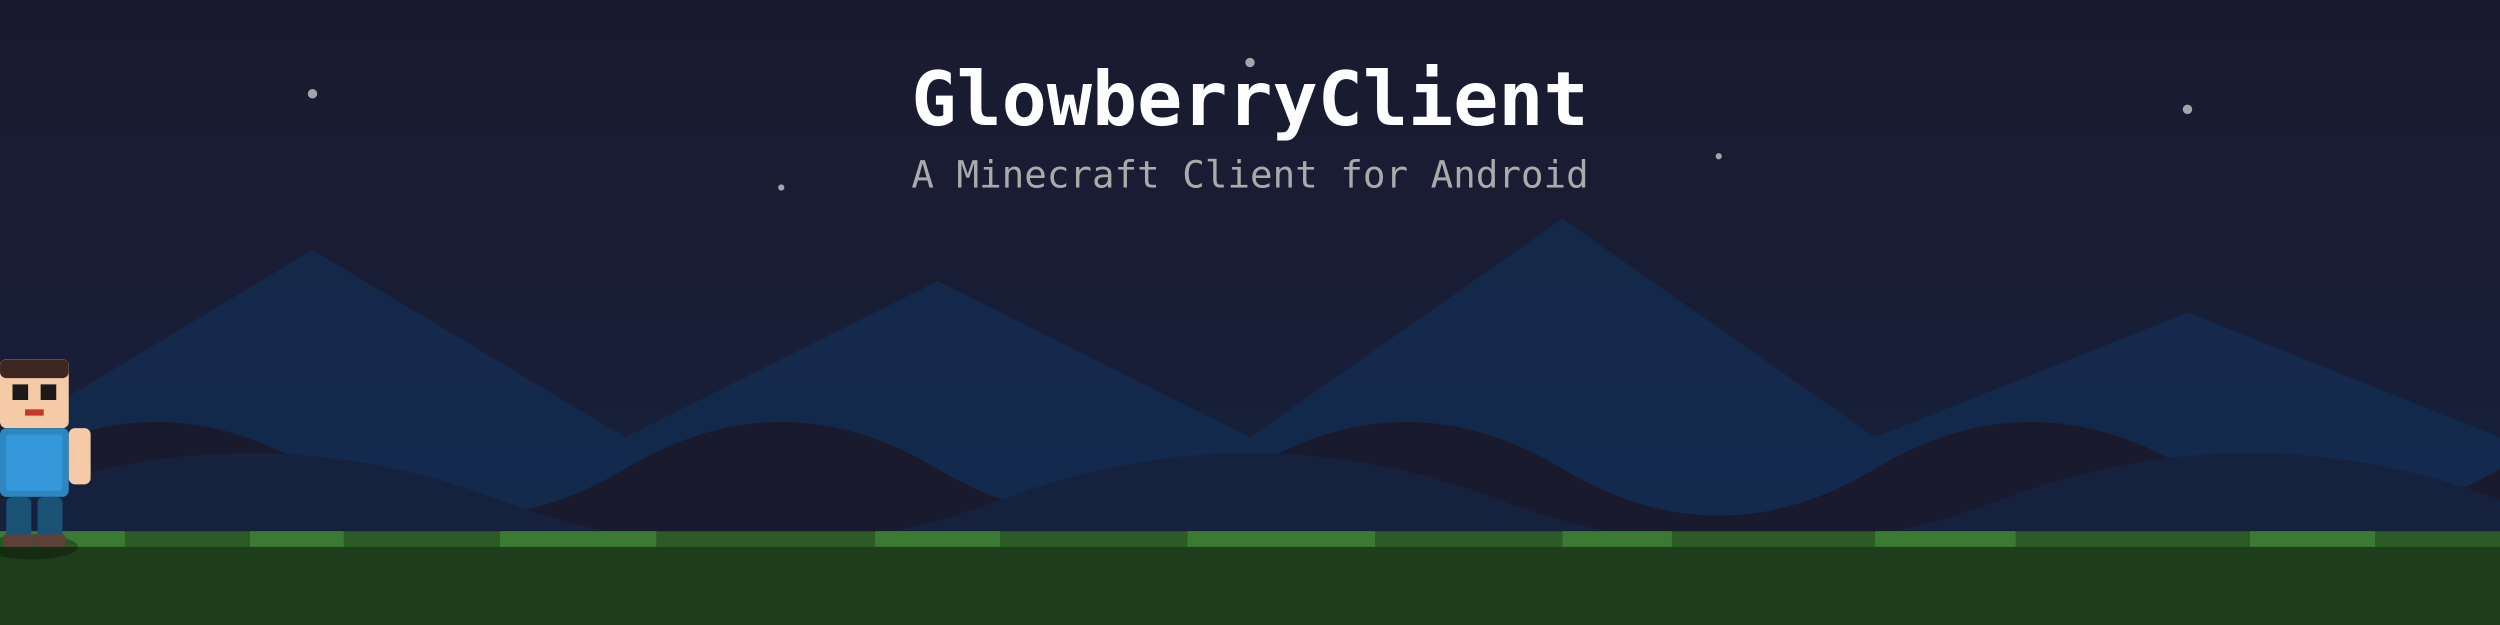
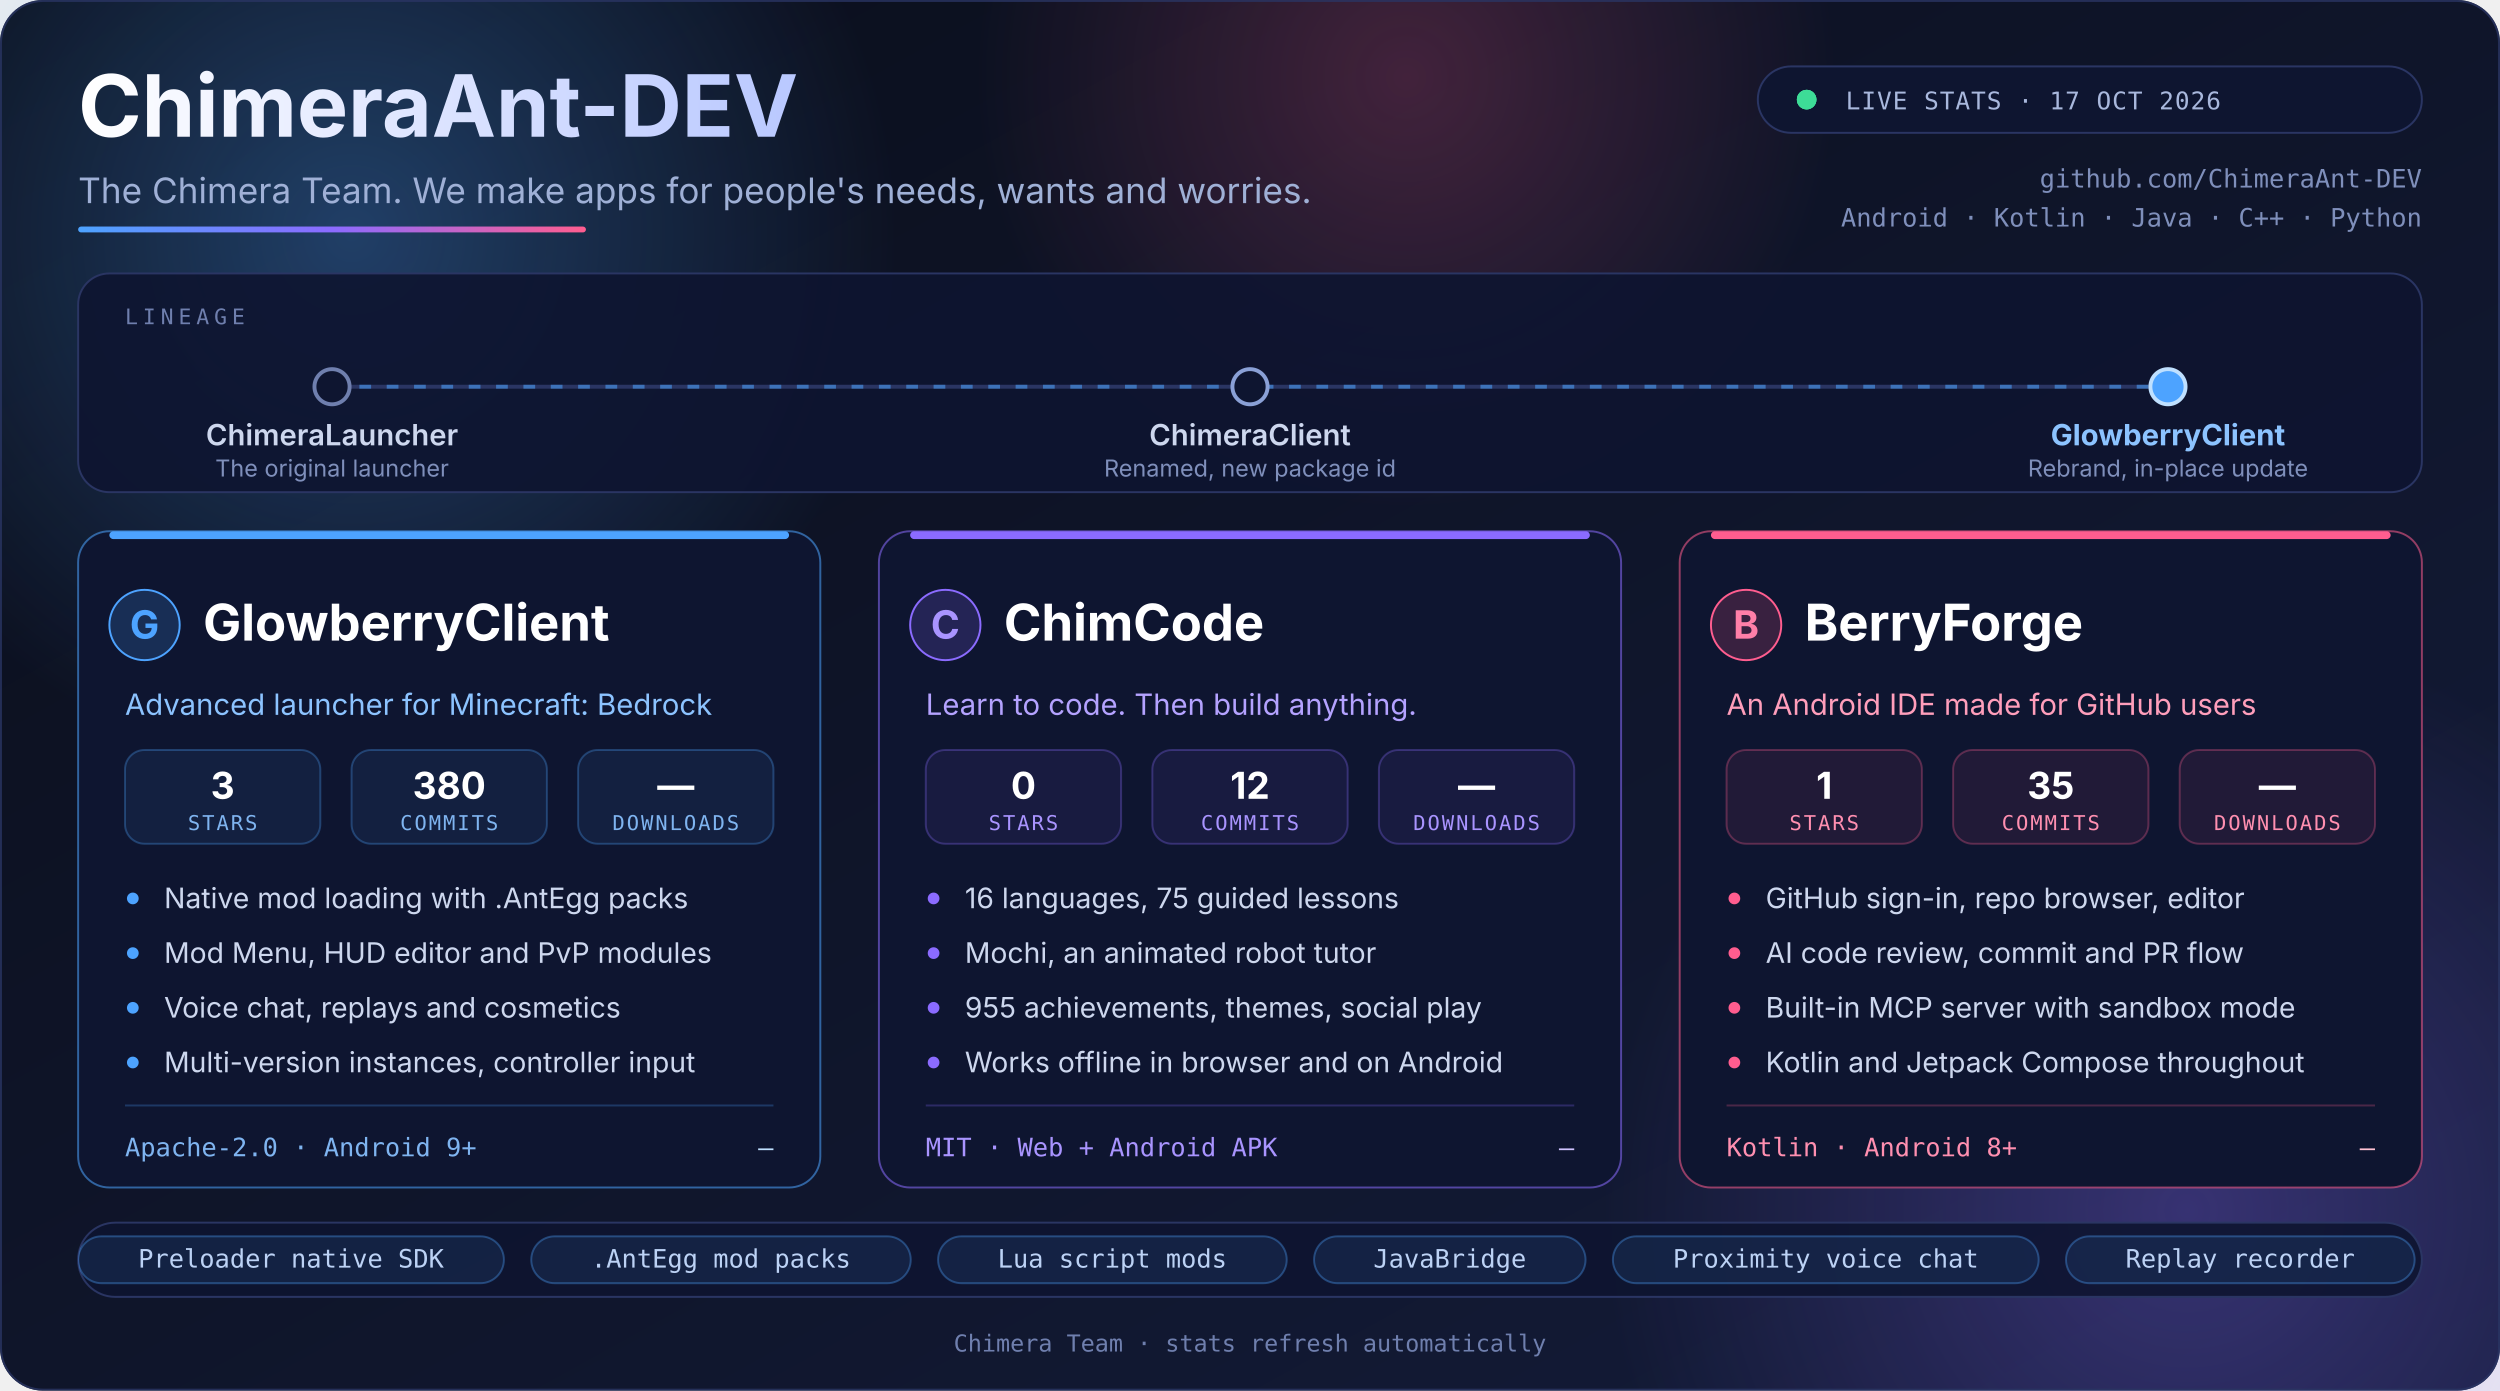
- <svg xmlns="http://www.w3.org/2000/svg" viewBox="0 0 800 200" width="100%" height="200">
+ <svg xmlns="http://www.w3.org/2000/svg" width="1280" height="712" viewBox="0 0 1280 712" role="img" aria-labelledby="t d">
  <defs>
-     <style>
-       /* --- Keyframes --- */
-       @keyframes scroll-slow {
-         0% { transform: translateX(0); }
-         100% { transform: translateX(-800px); }
-       }
-       @keyframes scroll-fast {
-         0% { transform: translateX(0); }
-         100% { transform: translateX(-800px); }
-       }
-       @keyframes walk {
-         0% { transform: translateX(-60px); }
-         100% { transform: translateX(860px); }
-       }
-       @keyframes leg-swing {
-         0%, 100% { transform: translateY(0); }
-         50% { transform: translateY(-6px); }
-       }
-       @keyframes arm-swing {
-         0%, 100% { transform: translateY(0); }
-         50% { transform: translateY(4px); }
-       }
-       @keyframes appear {
-         0% { opacity: 0; transform: translateY(10px) scale(0.9); }
-         10% { opacity: 1; transform: translateY(0) scale(1); }
-         90% { opacity: 1; transform: translateY(0) scale(1); }
-         100% { opacity: 0; transform: translateY(-10px) scale(0.9); }
-       }
-       @keyframes float {
-         0%, 100% { transform: translateY(0); }
-         50% { transform: translateY(-6px); }
-       }
-       @keyframes glow-pulse {
-         0%, 100% { filter: drop-shadow(0 0 2px #b44dff); }
-         50% { filter: drop-shadow(0 0 10px #b44dff); }
-       }
-       @keyframes text-fade {
-         0%, 80% { opacity: 0; }
-         100% { opacity: 1; }
-       }
+     <linearGradient id="bg" x1="0" y1="0" x2="1" y2="1">
+       <stop offset="0" stop-color="#0A0E1A" />
+       <stop offset="1" stop-color="#141c3a" />
+     </linearGradient>
+     <radialGradient id="orbBlue" cx="0.5" cy="0.5" r="0.5">
+       <stop offset="0" stop-color="#4da3ff" stop-opacity="0.32" />
+       <stop offset="1" stop-color="#4da3ff" stop-opacity="0" />
+     </radialGradient>
+     <radialGradient id="orbViolet" cx="0.5" cy="0.5" r="0.5">
+       <stop offset="0" stop-color="#8b6bff" stop-opacity="0.30" />
+       <stop offset="1" stop-color="#8b6bff" stop-opacity="0" />
+     </radialGradient>
+     <radialGradient id="orbBerry" cx="0.5" cy="0.5" r="0.5">
+       <stop offset="0" stop-color="#ff5d8f" stop-opacity="0.22" />
+       <stop offset="1" stop-color="#ff5d8f" stop-opacity="0" />
+     </radialGradient>
+     <linearGradient id="title" x1="0" y1="0" x2="1" y2="0">
+       <stop offset="0" stop-color="#ffffff" />
+       <stop offset="1" stop-color="#b9c8ff" />
+     </linearGradient>
+     <linearGradient id="sweepGrad" x1="0" y1="0" x2="1" y2="0">
+       <stop offset="0" stop-color="#4da3ff" />
+       <stop offset="0.5" stop-color="#8b6bff" />
+       <stop offset="1" stop-color="#ff5d8f" />
+     </linearGradient>
+     <clipPath id="marqueeClip">
+       <rect x="40" y="626" width="1200" height="38" rx="19" />
+     </clipPath>
+   </defs>
+   <style>
+     .sans { font-family: 'Segoe UI', Inter, 'Helvetica Neue', Arial, sans-serif; }
+     .mono { font-family: 'SFMono-Regular', Consolas, 'DejaVu Sans Mono', monospace; }

-       /* --- Classes --- */
-       .bg-far { animation: scroll-slow 30s linear infinite; }
-       .bg-mid { animation: scroll-slow 20s linear infinite; }
-       .bg-near { animation: scroll-fast 12s linear infinite; }
-       
-       .player { animation: walk 22s linear infinite; }
-       .leg-l { animation: leg-swing 0.7s ease-in-out infinite; transform-origin: center top; }
-       .leg-r { animation: leg-swing 0.7s ease-in-out infinite reverse; transform-origin: center top; }
-       .arm-l { animation: arm-swing 0.7s ease-in-out infinite; transform-origin: center top; }
-       .arm-r { animation: arm-swing 0.7s ease-in-out infinite reverse; transform-origin: center top; }
+     @keyframes rise   { from { opacity: 0; transform: translateY(18px); } to { opacity: 1; transform: translateY(0); } }
+     @keyframes sweep  { from { transform: scaleX(0); } to { transform: scaleX(1); } }
+     @keyframes drift1 { 0%,100% { transform: translate(0,0); } 50% { transform: translate(60px,30px); } }
+     @keyframes drift2 { 0%,100% { transform: translate(0,0); } 50% { transform: translate(-70px,-24px); } }
+     @keyframes drift3 { 0%,100% { transform: translate(0,0); } 50% { transform: translate(-40px,36px); } }
+     @keyframes ping   { 0% { transform: scale(1); opacity: .65; } 100% { transform: scale(3.2); opacity: 0; } }
+     @keyframes travel { 0% { transform: translateX(0); opacity: 0; } 8% { opacity: 1; } 92% { opacity: 1; } 100% { transform: translateX(940px); opacity: 0; } }
+     @keyframes flow   { to { stroke-dashoffset: -28; } }
+     @keyframes scroll { from { transform: translateX(0); } to { transform: translateX(-2318px); } }
+     @keyframes glowline { 0%,100% { opacity: .35; } 50% { opacity: 1; } }

-       .milestone { opacity: 0; animation: appear 22s linear infinite; }
-       .m1 { animation-delay: 2s; }
-       .m2 { animation-delay: 6s; }
-       .m3 { animation-delay: 10s; }
-       .m4 { animation-delay: 14s; }
-       .m5 { animation-delay: 18s; }
-       
-       .portal-glow { animation: glow-pulse 2s ease-in-out infinite; }
-       .float-anim { animation: float 3s ease-in-out infinite; }
-       .text-anim { animation: text-fade 22s linear infinite; }
-     </style>
-   </defs>
-   <defs>
-     <linearGradient id="skyGrad" x1="0" y1="0" x2="0" y2="1">
-       <stop offset="0%" stop-color="#1a1a2e" />
-       <stop offset="100%" stop-color="#16213e" />
-     </linearGradient>
-   </defs>
-   <rect width="800" height="200" fill="url(#skyGrad)" />
-   <g opacity="0.6">
-     <circle cx="100" cy="30" r="1.5" fill="#fff" />
-     <circle cx="250" cy="60" r="1" fill="#fff" />
-     <circle cx="400" cy="20" r="1.5" fill="#fff" />
-     <circle cx="550" cy="50" r="1" fill="#fff" />
-     <circle cx="700" cy="35" r="1.5" fill="#fff" />
-   </g>
-   <g class="bg-far">
-     <path d="M0 140 L100 80 L200 140 L300 90 L400 140 L500 70 L600 140 L700 100 L800 140 V200 H0 Z" fill="#0f3460" opacity="0.5" />
-   </g>
-   <g class="bg-mid">
-     <path d="M0 150 Q50 120 100 150 T200 150 T300 150 T400 150 T500 150 T600 150 T700 150 T800 150 V200 H0 Z" fill="#1a1a2e" />
-     <path d="M0 160 Q80 130 160 160 T320 160 T480 160 T640 160 T800 160 V200 H0 Z" fill="#16213e" />
-   </g>
-   <rect y="170" width="800" height="30" fill="#2d5a27" />
-   <rect y="175" width="800" height="25" fill="#1e3d1a" />
-   <g class="bg-near">
-     <rect x="0" y="170" width="40" height="5" fill="#3a7a32" />
-     <rect x="80" y="170" width="30" height="5" fill="#3a7a32" />
-     <rect x="160" y="170" width="50" height="5" fill="#3a7a32" />
-     <rect x="280" y="170" width="40" height="5" fill="#3a7a32" />
-     <rect x="380" y="170" width="60" height="5" fill="#3a7a32" />
-     <rect x="500" y="170" width="35" height="5" fill="#3a7a32" />
-     <rect x="600" y="170" width="45" height="5" fill="#3a7a32" />
-     <rect x="720" y="170" width="40" height="5" fill="#3a7a32" />
-   </g>
-   <g class="milestone m1" transform="translate(120, 130)">
-     <rect x="0" y="0" width="50" height="25" fill="#4a2c17" rx="3" stroke="#8B4513" stroke-width="2" />
-     <text x="25" y="17" font-family="monospace" font-size="11" fill="#ffcc80" text-anchor="middle" font-weight="bold">BETA</text>
-     <rect x="20" y="25" width="10" height="30" fill="#6B4226" />
-   </g>
-   <g class="milestone m2" transform="translate(280, 115)">
-     <rect x="18" y="25" width="10" height="30" fill="#5c3a1e" />
-     <rect x="5" y="0" width="35" height="30" fill="#2e7d32" rx="4" />
-     <rect x="10" y="-5" width="25" height="15" fill="#388e3c" rx="3" />
-     <text x="22" y="18" font-family="monospace" font-size="10" fill="#fff" text-anchor="middle" font-weight="bold">v1.0</text>
-   </g>
-   <g class="milestone m3" transform="translate(450, 135)">
-     <rect x="0" y="0" width="70" height="35" fill="#b85c1a" rx="5" stroke="#e67e22" stroke-width="2" />
-     <text x="35" y="16" font-family="monospace" font-size="9" fill="#fff" text-anchor="middle" font-weight="bold">.AntEgg</text>
-     <text x="35" y="28" font-family="monospace" font-size="7" fill="#ffe0b2" text-anchor="middle">Mod Packs</text>
-     <rect x="30" y="35" width="10" height="20" fill="#8B4513" />
-     <circle cx="35" cy="18" r="4" fill="#FFD700" class="float-anim" />
-   </g>
-   <g class="milestone m4" transform="translate(600, 125)">
-     <rect x="0" y="0" width="80" height="45" fill="#1565c0" rx="8" stroke="#42a5f5" stroke-width="2" />
-     <text x="40" y="18" font-family="monospace" font-size="9" fill="#fff" text-anchor="middle" font-weight="bold">VOICE</text>
-     <text x="40" y="32" font-family="monospace" font-size="8" fill="#bbdefb" text-anchor="middle">CHAT</text>
-     <rect x="35" y="45" width="10" height="15" fill="#0d47a1" />
-     <path d="M 10 15 Q 5 22 10 30" stroke="#90caf9" stroke-width="2" fill="none" class="float-anim" />
-     <path d="M 70 15 Q 75 22 70 30" stroke="#90caf9" stroke-width="2" fill="none" class="float-anim" />
-   </g>
-   <g class="milestone m5" transform="translate(730, 110)">
-     <rect x="0" y="0" width="35" height="60" fill="#4a148c" rx="17" class="portal-glow" />
-     <rect x="5" y="5" width="25" height="50" fill="#9c27b0" rx="12" />
-     <rect x="10" y="10" width="15" height="40" fill="#ce93d8" rx="7" />
-     <circle cx="17.5" cy="30" r="5" fill="#fff" class="float-anim" />
-   </g>
-   <g class="player">
-     <ellipse cx="10" cy="175" rx="15" ry="4" fill="#000" opacity="0.3" />
-     <rect x="0" y="115" width="22" height="22" fill="#f5cba7" rx="2" />
-     <rect x="0" y="115" width="22" height="6" fill="#3e2723" rx="2" />
-     <rect x="4" y="123" width="5" height="5" fill="#1a1a1a" />
-     <rect x="13" y="123" width="5" height="5" fill="#1a1a1a" />
-     <rect x="8" y="131" width="6" height="2" fill="#c0392b" />
-     <rect x="0" y="137" width="22" height="22" fill="#2e86c1" rx="2" />
-     <rect x="2" y="139" width="18" height="18" fill="#3498db" rx="1" />
-     <rect x="-7" y="137" width="7" height="18" fill="#f5cba7" class="arm-l" rx="2" />
-     <rect x="22" y="137" width="7" height="18" fill="#f5cba7" class="arm-r" rx="2" />
-     <rect x="2" y="159" width="8" height="16" fill="#1a5276" class="leg-l" rx="2" />
-     <rect x="12" y="159" width="8" height="16" fill="#1a5276" class="leg-r" rx="2" />
-     <rect x="1" y="171" width="10" height="4" fill="#5d4037" rx="1" />
-     <rect x="11" y="171" width="10" height="4" fill="#5d4037" rx="1" />
-   </g>
-   <text x="400" y="40" font-family="monospace" font-size="24" fill="#fff" text-anchor="middle" font-weight="bold" class="text-anim">GlowberryClient</text>
-   <text x="400" y="60" font-family="monospace" font-size="12" fill="#aaa" text-anchor="middle" class="text-anim">A Minecraft Client for Android</text>
+     .orb1 { animation: drift1 16s ease-in-out infinite; }
+     .orb2 { animation: drift2 19s ease-in-out infinite; }
+     .orb3 { animation: drift3 22s ease-in-out infinite; }
+     .sweep { transform-box: fill-box; transform-origin: left center; animation: sweep 1.4s .2s ease-out both; }
+     .rise1 { animation: rise .8s .15s ease-out both; }
+     .rise2 { animation: rise .8s .35s ease-out both; }
+     .rise3 { animation: rise .8s .55s ease-out both; }
+     .rise4 { animation: rise .8s .75s ease-out both; }
+     .rise5 { animation: rise .8s .95s ease-out both; }
+     .ping  { transform-box: fill-box; transform-origin: center; animation: ping 2.2s ease-out infinite; }
+     .ping2 { transform-box: fill-box; transform-origin: center; animation: ping 2.2s 1.1s ease-out infinite; }
+     .traveler { animation: travel 7s ease-in-out infinite; }
+     .flowline { stroke-dasharray: 6 8; animation: flow 1.4s linear infinite; }
+     .marquee { animation: scroll 58s linear infinite; }
+     .pulseline { animation: glowline 3s ease-in-out infinite; }
+ 
+     @media (prefers-reduced-motion: reduce) {
+       * { animation: none !important; }
+     }
+   </style>
+   <rect width="1280" height="712" rx="22" fill="url(#bg)" />
+   <g clip-path="inset(0 round 22px)">
+     <circle class="orb1" cx="180" cy="120" r="280" fill="url(#orbBlue)" />
+     <circle class="orb2" cx="1120" cy="620" r="300" fill="url(#orbViolet)" />
+     <circle class="orb3" cx="720" cy="40" r="220" fill="url(#orbBerry)" />
+   </g>
+   <rect x="0.5" y="0.5" width="1279" height="711" rx="21.5" fill="none" stroke="#2a3563" stroke-opacity="0.8" />
+   <g class="sans rise1">
+     <text x="40" y="70" font-size="44" font-weight="700" fill="url(#title)">ChimeraAnt-DEV</text>
+     <text x="40" y="104" font-size="18" fill="#9fb0d6">The Chimera Team. We make apps for people's needs, wants and worries.</text>
+   </g>
+   <rect class="sweep" x="40" y="116" width="260" height="3" rx="1.5" fill="url(#sweepGrad)" />
+   <g class="rise1">
+     <rect x="900" y="34" width="340" height="34" rx="17" fill="#0e1530" stroke="#2a3563" />
+     <circle class="ping" cx="925" cy="51" r="5" fill="#3ddc97" />
+     <circle class="ping2" cx="925" cy="51" r="5" fill="#3ddc97" />
+     <circle cx="925" cy="51" r="5" fill="#3ddc97" />
+     <text class="mono" x="945" y="56" font-size="12.5" fill="#a9b8dd" letter-spacing="0.5">LIVE STATS · 17 OCT 2026</text>
+     <text class="mono" x="1240" y="96" font-size="13" fill="#7f8fbb" text-anchor="end">github.com/ChimeraAnt-DEV</text>
+     <text class="mono" x="1240" y="116" font-size="13" fill="#7f8fbb" text-anchor="end">Android · Kotlin · Java · C++ · Python</text>
+   </g>
+   <g class="rise2">
+     <rect x="40" y="140" width="1200" height="112" rx="16" fill="#0e1530" fill-opacity="0.9" stroke="#2a3563" />
+     <text class="mono" x="64" y="166" font-size="11" fill="#6f7fae" letter-spacing="2.5">LINEAGE</text>
+     <line x1="170" y1="198" x2="1110" y2="198" stroke="#2a3563" stroke-width="2" />
+     <line class="flowline" x1="170" y1="198" x2="1110" y2="198" stroke="#4da3ff" stroke-opacity="0.55" stroke-width="2" />
+     <circle class="traveler" cx="170" cy="198" r="4.5" fill="#ffffff" />
+     <circle cx="170" cy="198" r="9" fill="#0e1530" stroke="#6f7fae" stroke-width="2" />
+     <circle cx="640" cy="198" r="9" fill="#0e1530" stroke="#8aa0d6" stroke-width="2" />
+     <circle class="ping" cx="1110" cy="198" r="9" fill="#4da3ff" />
+     <circle cx="1110" cy="198" r="9" fill="#4da3ff" stroke="#bfe0ff" stroke-width="2" />
+     <g class="sans" text-anchor="middle">
+       <text x="170" y="228" font-size="15" font-weight="600" fill="#cdd7ee">ChimeraLauncher</text>
+       <text x="640" y="228" font-size="15" font-weight="600" fill="#cdd7ee">ChimeraClient</text>
+       <text x="1110" y="228" font-size="15" font-weight="700" fill="#8cc3ff">GlowberryClient</text>
+       <g font-size="12" fill="#7f8fbb">
+         <text x="170" y="244">The original launcher</text>
+         <text x="640" y="244">Renamed, new package id</text>
+         <text x="1110" y="244">Rebrand, in-place update</text>
+       </g>
+     </g>
+   </g>
+   <g class="sans rise3">
+     <rect x="40" y="272" width="380" height="336" rx="16" fill="#0e1530" stroke="#4da3ff" stroke-opacity="0.55" />
+     <rect x="56" y="272" width="348" height="4" rx="2" fill="#4da3ff" />
+     <circle cx="74" cy="320" r="18" fill="#4da3ff" fill-opacity="0.18" stroke="#4da3ff" />
+     <text x="74" y="327" text-anchor="middle" font-size="20" font-weight="700" fill="#4da3ff">G</text>
+     <text x="104" y="328" font-size="26" font-weight="700" fill="#ffffff">GlowberryClient</text>
+     <text x="64" y="366" font-size="15" fill="#8cc3ff">Advanced launcher for Minecraft: Bedrock</text>
+     <g>
+       <rect x="64" y="384" width="100" height="48" rx="10" fill="#4da3ff" fill-opacity="0.08" stroke="#4da3ff" stroke-opacity="0.3" />
+       <rect x="180" y="384" width="100" height="48" rx="10" fill="#4da3ff" fill-opacity="0.08" stroke="#4da3ff" stroke-opacity="0.3" />
+       <rect x="296" y="384" width="100" height="48" rx="10" fill="#4da3ff" fill-opacity="0.08" stroke="#4da3ff" stroke-opacity="0.3" />
+       <g text-anchor="middle" font-weight="700" font-size="19" fill="#ffffff">
+         <text x="114" y="409">3</text>
+         <text x="230" y="409">380</text>
+         <text x="346" y="409">—</text>
+       </g>
+       <g class="mono" text-anchor="middle" font-size="10.5" fill="#7fb4f0" letter-spacing="1">
+         <text x="114" y="425">STARS</text>
+         <text x="230" y="425">COMMITS</text>
+         <text x="346" y="425">DOWNLOADS</text>
+       </g>
+     </g>
+     <g font-size="14.5" fill="#cdd7ee">
+       <circle cx="68" cy="460" r="3" fill="#4da3ff" />
+       <text x="84" y="465">Native mod loading with .AntEgg packs</text>
+       <circle cx="68" cy="488" r="3" fill="#4da3ff" />
+       <text x="84" y="493">Mod Menu, HUD editor and PvP modules</text>
+       <circle cx="68" cy="516" r="3" fill="#4da3ff" />
+       <text x="84" y="521">Voice chat, replays and cosmetics</text>
+       <circle cx="68" cy="544" r="3" fill="#4da3ff" />
+       <text x="84" y="549">Multi-version instances, controller input</text>
+     </g>
+     <line x1="64" y1="566" x2="396" y2="566" stroke="#4da3ff" stroke-opacity="0.25" />
+     <text class="mono" x="64" y="592" font-size="13" fill="#7fb4f0">Apache-2.0 · Android 9+</text>
+     <text class="mono" x="396" y="592" font-size="13" fill="#bfe0ff" text-anchor="end">—</text>
+   </g>
+   <g class="sans rise4">
+     <rect x="450" y="272" width="380" height="336" rx="16" fill="#0e1530" stroke="#8b6bff" stroke-opacity="0.55" />
+     <rect x="466" y="272" width="348" height="4" rx="2" fill="#8b6bff" />
+     <circle cx="484" cy="320" r="18" fill="#8b6bff" fill-opacity="0.18" stroke="#8b6bff" />
+     <text x="484" y="327" text-anchor="middle" font-size="20" font-weight="700" fill="#a994ff">C</text>
+     <text x="514" y="328" font-size="26" font-weight="700" fill="#ffffff">ChimCode</text>
+     <text x="474" y="366" font-size="15" fill="#b4a2ff">Learn to code. Then build anything.</text>
+     <g>
+       <rect x="474" y="384" width="100" height="48" rx="10" fill="#8b6bff" fill-opacity="0.08" stroke="#8b6bff" stroke-opacity="0.3" />
+       <rect x="590" y="384" width="100" height="48" rx="10" fill="#8b6bff" fill-opacity="0.08" stroke="#8b6bff" stroke-opacity="0.3" />
+       <rect x="706" y="384" width="100" height="48" rx="10" fill="#8b6bff" fill-opacity="0.08" stroke="#8b6bff" stroke-opacity="0.3" />
+       <g text-anchor="middle" font-weight="700" font-size="19" fill="#ffffff">
+         <text x="524" y="409">0</text>
+         <text x="640" y="409">12</text>
+         <text x="756" y="409">—</text>
+       </g>
+       <g class="mono" text-anchor="middle" font-size="10.5" fill="#a994ff" letter-spacing="1">
+         <text x="524" y="425">STARS</text>
+         <text x="640" y="425">COMMITS</text>
+         <text x="756" y="425">DOWNLOADS</text>
+       </g>
+     </g>
+     <g font-size="14.5" fill="#cdd7ee">
+       <circle cx="478" cy="460" r="3" fill="#8b6bff" />
+       <text x="494" y="465">16 languages, 75 guided lessons</text>
+       <circle cx="478" cy="488" r="3" fill="#8b6bff" />
+       <text x="494" y="493">Mochi, an animated robot tutor</text>
+       <circle cx="478" cy="516" r="3" fill="#8b6bff" />
+       <text x="494" y="521">955 achievements, themes, social play</text>
+       <circle cx="478" cy="544" r="3" fill="#8b6bff" />
+       <text x="494" y="549">Works offline in browser and on Android</text>
+     </g>
+     <line x1="474" y1="566" x2="806" y2="566" stroke="#8b6bff" stroke-opacity="0.25" />
+     <text class="mono" x="474" y="592" font-size="13" fill="#a994ff">MIT · Web + Android APK</text>
+     <text class="mono" x="806" y="592" font-size="13" fill="#cfc3ff" text-anchor="end">—</text>
+   </g>
+   <g class="sans rise5">
+     <rect x="860" y="272" width="380" height="336" rx="16" fill="#0e1530" stroke="#ff5d8f" stroke-opacity="0.55" />
+     <rect x="876" y="272" width="348" height="4" rx="2" fill="#ff5d8f" />
+     <circle cx="894" cy="320" r="18" fill="#ff5d8f" fill-opacity="0.18" stroke="#ff5d8f" />
+     <text x="894" y="327" text-anchor="middle" font-size="20" font-weight="700" fill="#ff7fa8">B</text>
+     <text x="924" y="328" font-size="26" font-weight="700" fill="#ffffff">BerryForge</text>
+     <text x="884" y="366" font-size="15" fill="#ff9ebb">An Android IDE made for GitHub users</text>
+     <g>
+       <rect x="884" y="384" width="100" height="48" rx="10" fill="#ff5d8f" fill-opacity="0.08" stroke="#ff5d8f" stroke-opacity="0.3" />
+       <rect x="1000" y="384" width="100" height="48" rx="10" fill="#ff5d8f" fill-opacity="0.08" stroke="#ff5d8f" stroke-opacity="0.3" />
+       <rect x="1116" y="384" width="100" height="48" rx="10" fill="#ff5d8f" fill-opacity="0.08" stroke="#ff5d8f" stroke-opacity="0.3" />
+       <g text-anchor="middle" font-weight="700" font-size="19" fill="#ffffff">
+         <text x="934" y="409">1</text>
+         <text x="1050" y="409">35</text>
+         <text x="1166" y="409">—</text>
+       </g>
+       <g class="mono" text-anchor="middle" font-size="10.5" fill="#ff8fb0" letter-spacing="1">
+         <text x="934" y="425">STARS</text>
+         <text x="1050" y="425">COMMITS</text>
+         <text x="1166" y="425">DOWNLOADS</text>
+       </g>
+     </g>
+     <g font-size="14.5" fill="#cdd7ee">
+       <circle cx="888" cy="460" r="3" fill="#ff5d8f" />
+       <text x="904" y="465">GitHub sign-in, repo browser, editor</text>
+       <circle cx="888" cy="488" r="3" fill="#ff5d8f" />
+       <text x="904" y="493">AI code review, commit and PR flow</text>
+       <circle cx="888" cy="516" r="3" fill="#ff5d8f" />
+       <text x="904" y="521">Built-in MCP server with sandbox mode</text>
+       <circle cx="888" cy="544" r="3" fill="#ff5d8f" />
+       <text x="904" y="549">Kotlin and Jetpack Compose throughout</text>
+     </g>
+     <line x1="884" y1="566" x2="1216" y2="566" stroke="#ff5d8f" stroke-opacity="0.25" />
+     <text class="mono" x="884" y="592" font-size="13" fill="#ff8fb0">Kotlin · Android 8+</text>
+     <text class="mono" x="1216" y="592" font-size="13" fill="#ffc2d3" text-anchor="end">—</text>
+   </g>
+   <g class="rise5">
+     <rect x="40" y="626" width="1200" height="38" rx="19" fill="#0e1530" fill-opacity="0.9" stroke="#2a3563" />
+     <g clip-path="url(#marqueeClip)">
+       <g class="marquee">
+         <rect x="40.0" y="633" width="218.0" height="24" rx="12" fill="#4da3ff" fill-opacity="0.10" stroke="#4da3ff" stroke-opacity="0.35" />
+         <text class="mono" x="149.0" y="649" font-size="13" fill="#bcd2f5" text-anchor="middle">Preloader native SDK</text>
+         <rect x="272.0" y="633" width="194.3" height="24" rx="12" fill="#4da3ff" fill-opacity="0.10" stroke="#4da3ff" stroke-opacity="0.35" />
+         <text class="mono" x="369.1" y="649" font-size="13" fill="#bcd2f5" text-anchor="middle">.AntEgg mod packs</text>
+         <rect x="480.3" y="633" width="178.5" height="24" rx="12" fill="#4da3ff" fill-opacity="0.10" stroke="#4da3ff" stroke-opacity="0.35" />
+         <text class="mono" x="569.5" y="649" font-size="13" fill="#bcd2f5" text-anchor="middle">Lua script mods</text>
+         <rect x="672.8" y="633" width="139.0" height="24" rx="12" fill="#4da3ff" fill-opacity="0.10" stroke="#4da3ff" stroke-opacity="0.35" />
+         <text class="mono" x="742.3" y="649" font-size="13" fill="#bcd2f5" text-anchor="middle">JavaBridge</text>
+         <rect x="825.8" y="633" width="218.0" height="24" rx="12" fill="#4da3ff" fill-opacity="0.10" stroke="#4da3ff" stroke-opacity="0.35" />
+         <text class="mono" x="934.8" y="649" font-size="13" fill="#bcd2f5" text-anchor="middle">Proximity voice chat</text>
+         <rect x="1057.8" y="633" width="178.5" height="24" rx="12" fill="#4da3ff" fill-opacity="0.10" stroke="#4da3ff" stroke-opacity="0.35" />
+         <text class="mono" x="1147.0" y="649" font-size="13" fill="#bcd2f5" text-anchor="middle">Replay recorder</text>
+         <rect x="1250.3" y="633" width="210.1" height="24" rx="12" fill="#4da3ff" fill-opacity="0.10" stroke="#4da3ff" stroke-opacity="0.35" />
+         <text class="mono" x="1355.3" y="649" font-size="13" fill="#bcd2f5" text-anchor="middle">Controller profiles</text>
+         <rect x="1474.4" y="633" width="139.0" height="24" rx="12" fill="#4da3ff" fill-opacity="0.10" stroke="#4da3ff" stroke-opacity="0.35" />
+         <text class="mono" x="1543.9" y="649" font-size="13" fill="#bcd2f5" text-anchor="middle">MCP server</text>
+         <rect x="1627.4" y="633" width="154.8" height="24" rx="12" fill="#4da3ff" fill-opacity="0.10" stroke="#4da3ff" stroke-opacity="0.35" />
+         <text class="mono" x="1704.8" y="649" font-size="13" fill="#bcd2f5" text-anchor="middle">Sandbox mode</text>
+         <rect x="1796.2" y="633" width="194.3" height="24" rx="12" fill="#4da3ff" fill-opacity="0.10" stroke="#4da3ff" stroke-opacity="0.35" />
+         <text class="mono" x="1893.3" y="649" font-size="13" fill="#bcd2f5" text-anchor="middle">Mochi robot tutor</text>
+         <rect x="2004.5" y="633" width="139.0" height="24" rx="12" fill="#4da3ff" fill-opacity="0.10" stroke="#4da3ff" stroke-opacity="0.35" />
+         <text class="mono" x="2074.0" y="649" font-size="13" fill="#bcd2f5" text-anchor="middle">75 lessons</text>
+         <rect x="2157.5" y="633" width="186.4" height="24" rx="12" fill="#4da3ff" fill-opacity="0.10" stroke="#4da3ff" stroke-opacity="0.35" />
+         <text class="mono" x="2250.7" y="649" font-size="13" fill="#bcd2f5" text-anchor="middle">955 achievements</text>
+         <rect x="2357.9" y="633" width="218.0" height="24" rx="12" fill="#4da3ff" fill-opacity="0.10" stroke="#4da3ff" stroke-opacity="0.35" />
+         <text class="mono" x="2466.9" y="649" font-size="13" fill="#bcd2f5" text-anchor="middle">Preloader native SDK</text>
+         <rect x="2589.9" y="633" width="194.3" height="24" rx="12" fill="#4da3ff" fill-opacity="0.10" stroke="#4da3ff" stroke-opacity="0.35" />
+         <text class="mono" x="2687.1" y="649" font-size="13" fill="#bcd2f5" text-anchor="middle">.AntEgg mod packs</text>
+         <rect x="2798.2" y="633" width="178.5" height="24" rx="12" fill="#4da3ff" fill-opacity="0.10" stroke="#4da3ff" stroke-opacity="0.35" />
+         <text class="mono" x="2887.5" y="649" font-size="13" fill="#bcd2f5" text-anchor="middle">Lua script mods</text>
+         <rect x="2990.7" y="633" width="139.0" height="24" rx="12" fill="#4da3ff" fill-opacity="0.10" stroke="#4da3ff" stroke-opacity="0.35" />
+         <text class="mono" x="3060.2" y="649" font-size="13" fill="#bcd2f5" text-anchor="middle">JavaBridge</text>
+         <rect x="3143.7" y="633" width="218.0" height="24" rx="12" fill="#4da3ff" fill-opacity="0.10" stroke="#4da3ff" stroke-opacity="0.35" />
+         <text class="mono" x="3252.7" y="649" font-size="13" fill="#bcd2f5" text-anchor="middle">Proximity voice chat</text>
+         <rect x="3375.7" y="633" width="178.5" height="24" rx="12" fill="#4da3ff" fill-opacity="0.10" stroke="#4da3ff" stroke-opacity="0.35" />
+         <text class="mono" x="3465.0" y="649" font-size="13" fill="#bcd2f5" text-anchor="middle">Replay recorder</text>
+         <rect x="3568.2" y="633" width="210.1" height="24" rx="12" fill="#4da3ff" fill-opacity="0.10" stroke="#4da3ff" stroke-opacity="0.35" />
+         <text class="mono" x="3673.3" y="649" font-size="13" fill="#bcd2f5" text-anchor="middle">Controller profiles</text>
+         <rect x="3792.3" y="633" width="139.0" height="24" rx="12" fill="#4da3ff" fill-opacity="0.10" stroke="#4da3ff" stroke-opacity="0.35" />
+         <text class="mono" x="3861.8" y="649" font-size="13" fill="#bcd2f5" text-anchor="middle">MCP server</text>
+         <rect x="3945.3" y="633" width="154.8" height="24" rx="12" fill="#4da3ff" fill-opacity="0.10" stroke="#4da3ff" stroke-opacity="0.35" />
+         <text class="mono" x="4022.7" y="649" font-size="13" fill="#bcd2f5" text-anchor="middle">Sandbox mode</text>
+         <rect x="4114.1" y="633" width="194.3" height="24" rx="12" fill="#4da3ff" fill-opacity="0.10" stroke="#4da3ff" stroke-opacity="0.35" />
+         <text class="mono" x="4211.2" y="649" font-size="13" fill="#bcd2f5" text-anchor="middle">Mochi robot tutor</text>
+         <rect x="4322.4" y="633" width="139.0" height="24" rx="12" fill="#4da3ff" fill-opacity="0.10" stroke="#4da3ff" stroke-opacity="0.35" />
+         <text class="mono" x="4391.9" y="649" font-size="13" fill="#bcd2f5" text-anchor="middle">75 lessons</text>
+         <rect x="4475.4" y="633" width="186.4" height="24" rx="12" fill="#4da3ff" fill-opacity="0.10" stroke="#4da3ff" stroke-opacity="0.35" />
+         <text class="mono" x="4568.6" y="649" font-size="13" fill="#bcd2f5" text-anchor="middle">955 achievements</text>
+       </g>
+     </g>
+   </g>
+   <text class="mono pulseline" x="640" y="692" font-size="12" fill="#6f7fae" text-anchor="middle">Chimera Team · stats refresh automatically</text>
</svg>
